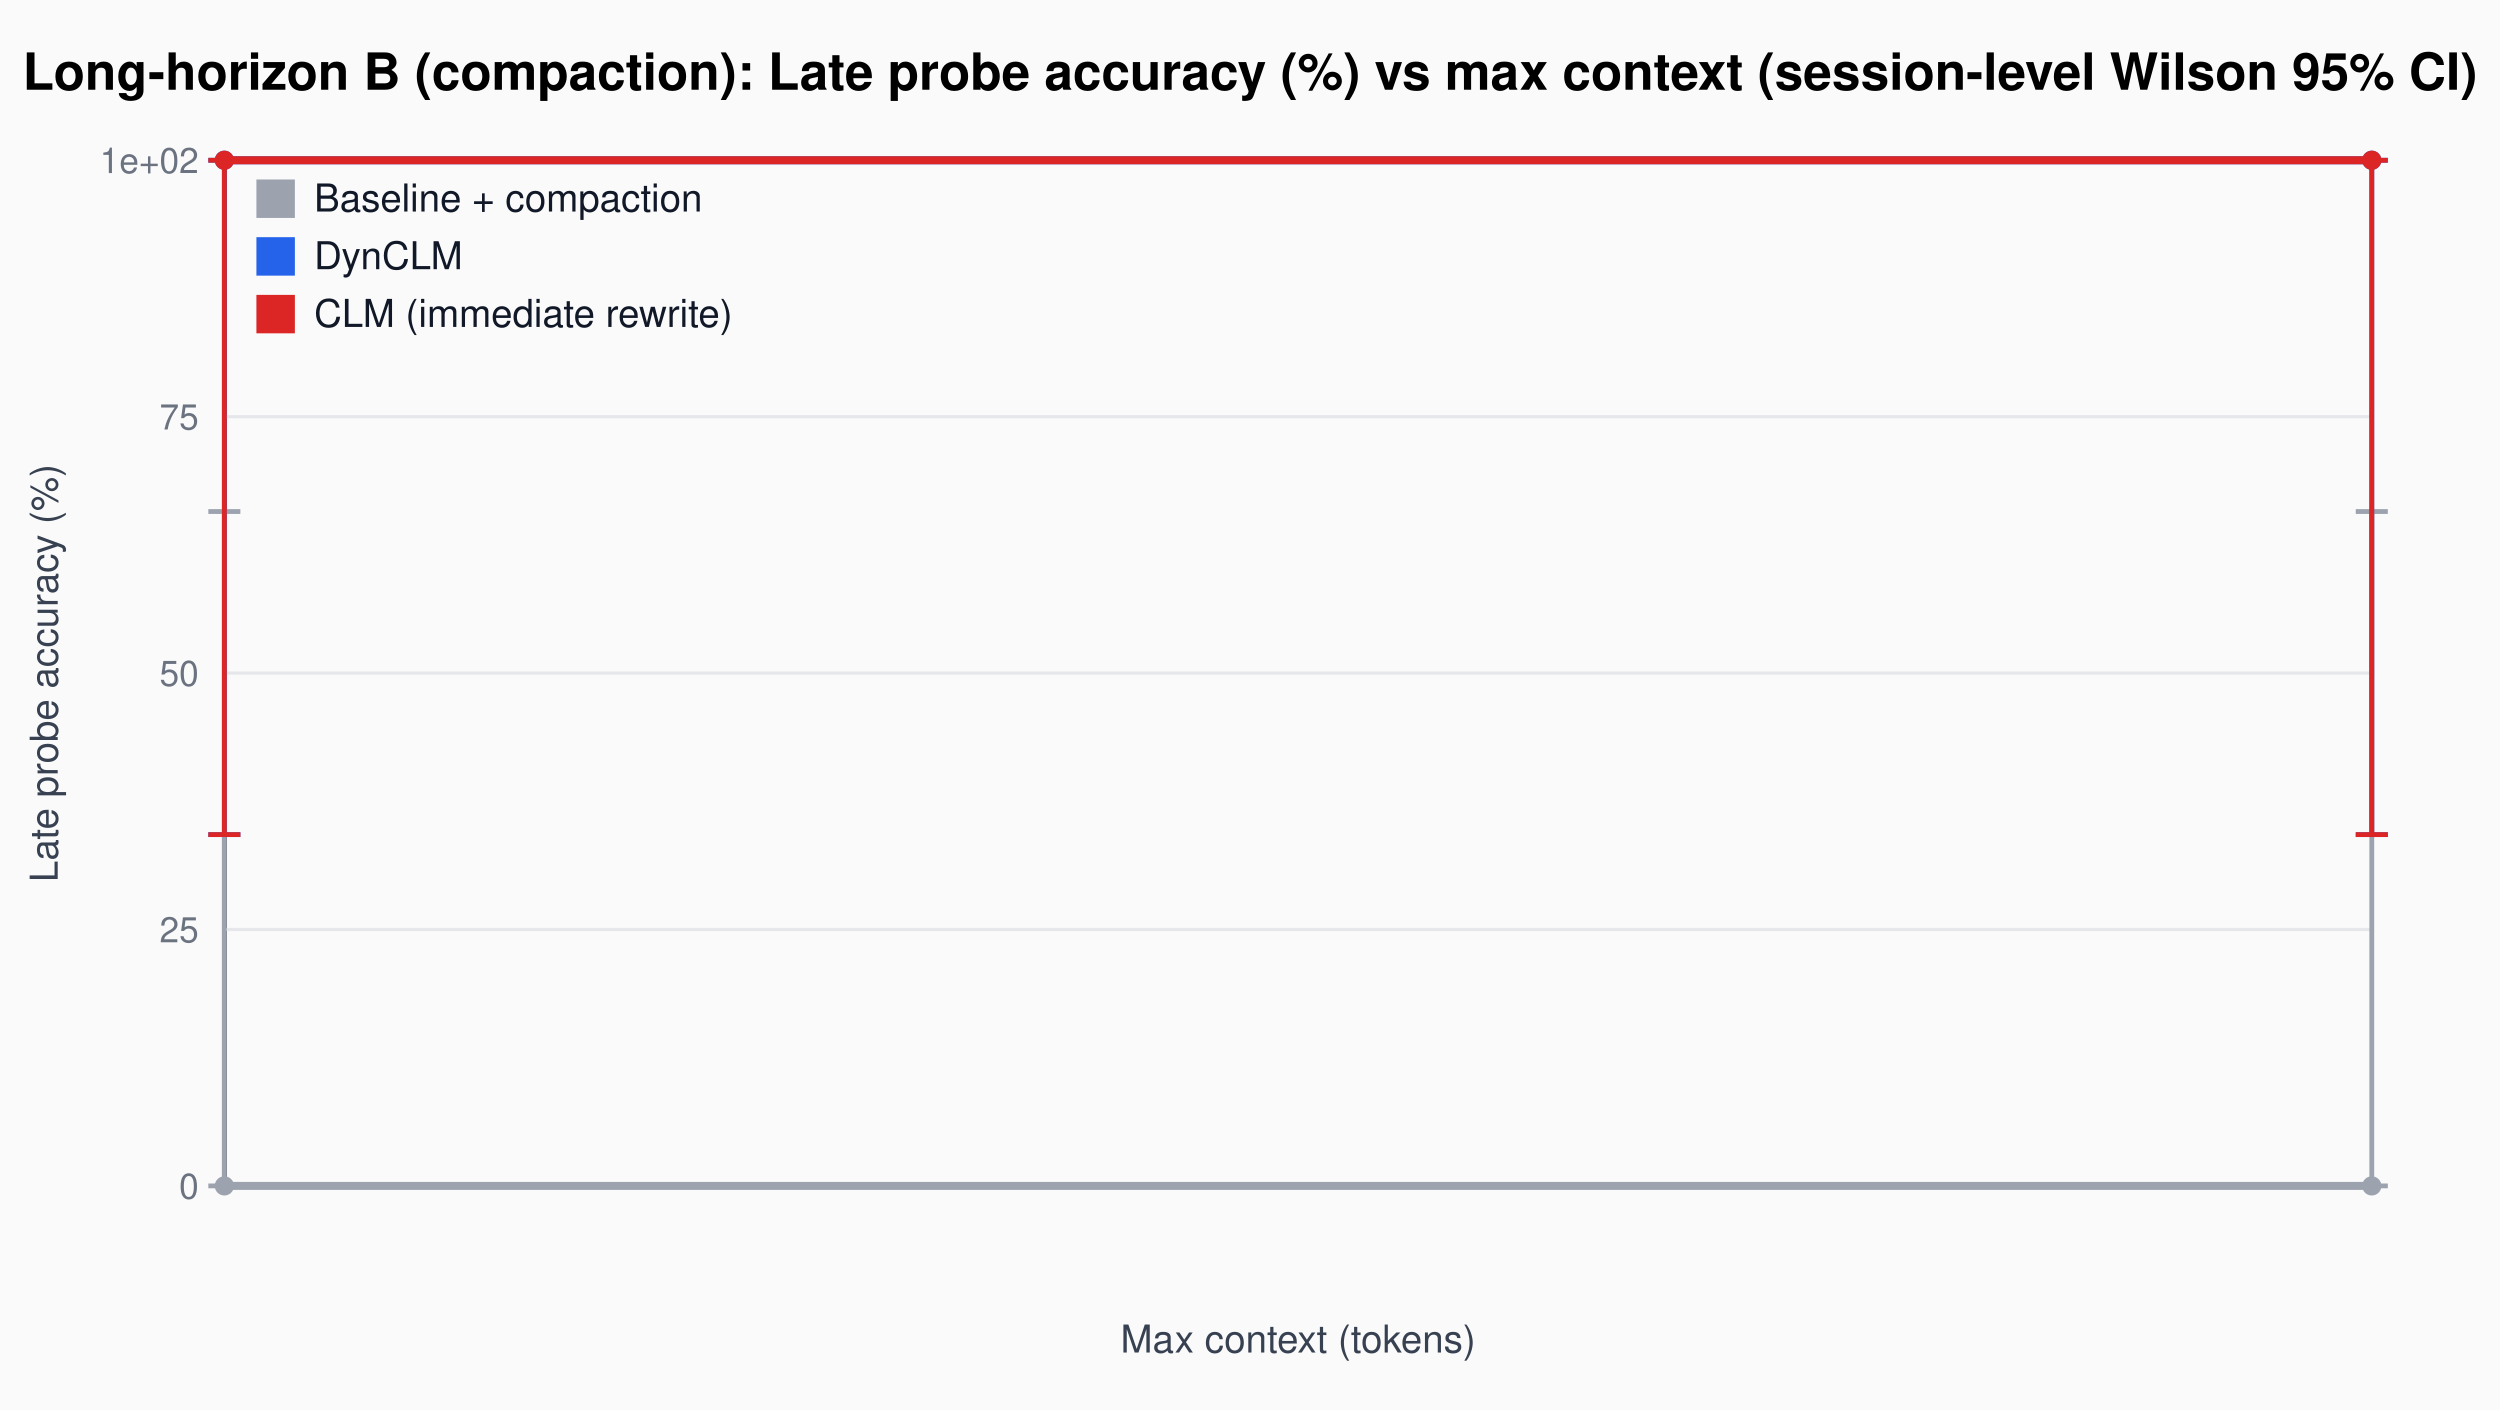
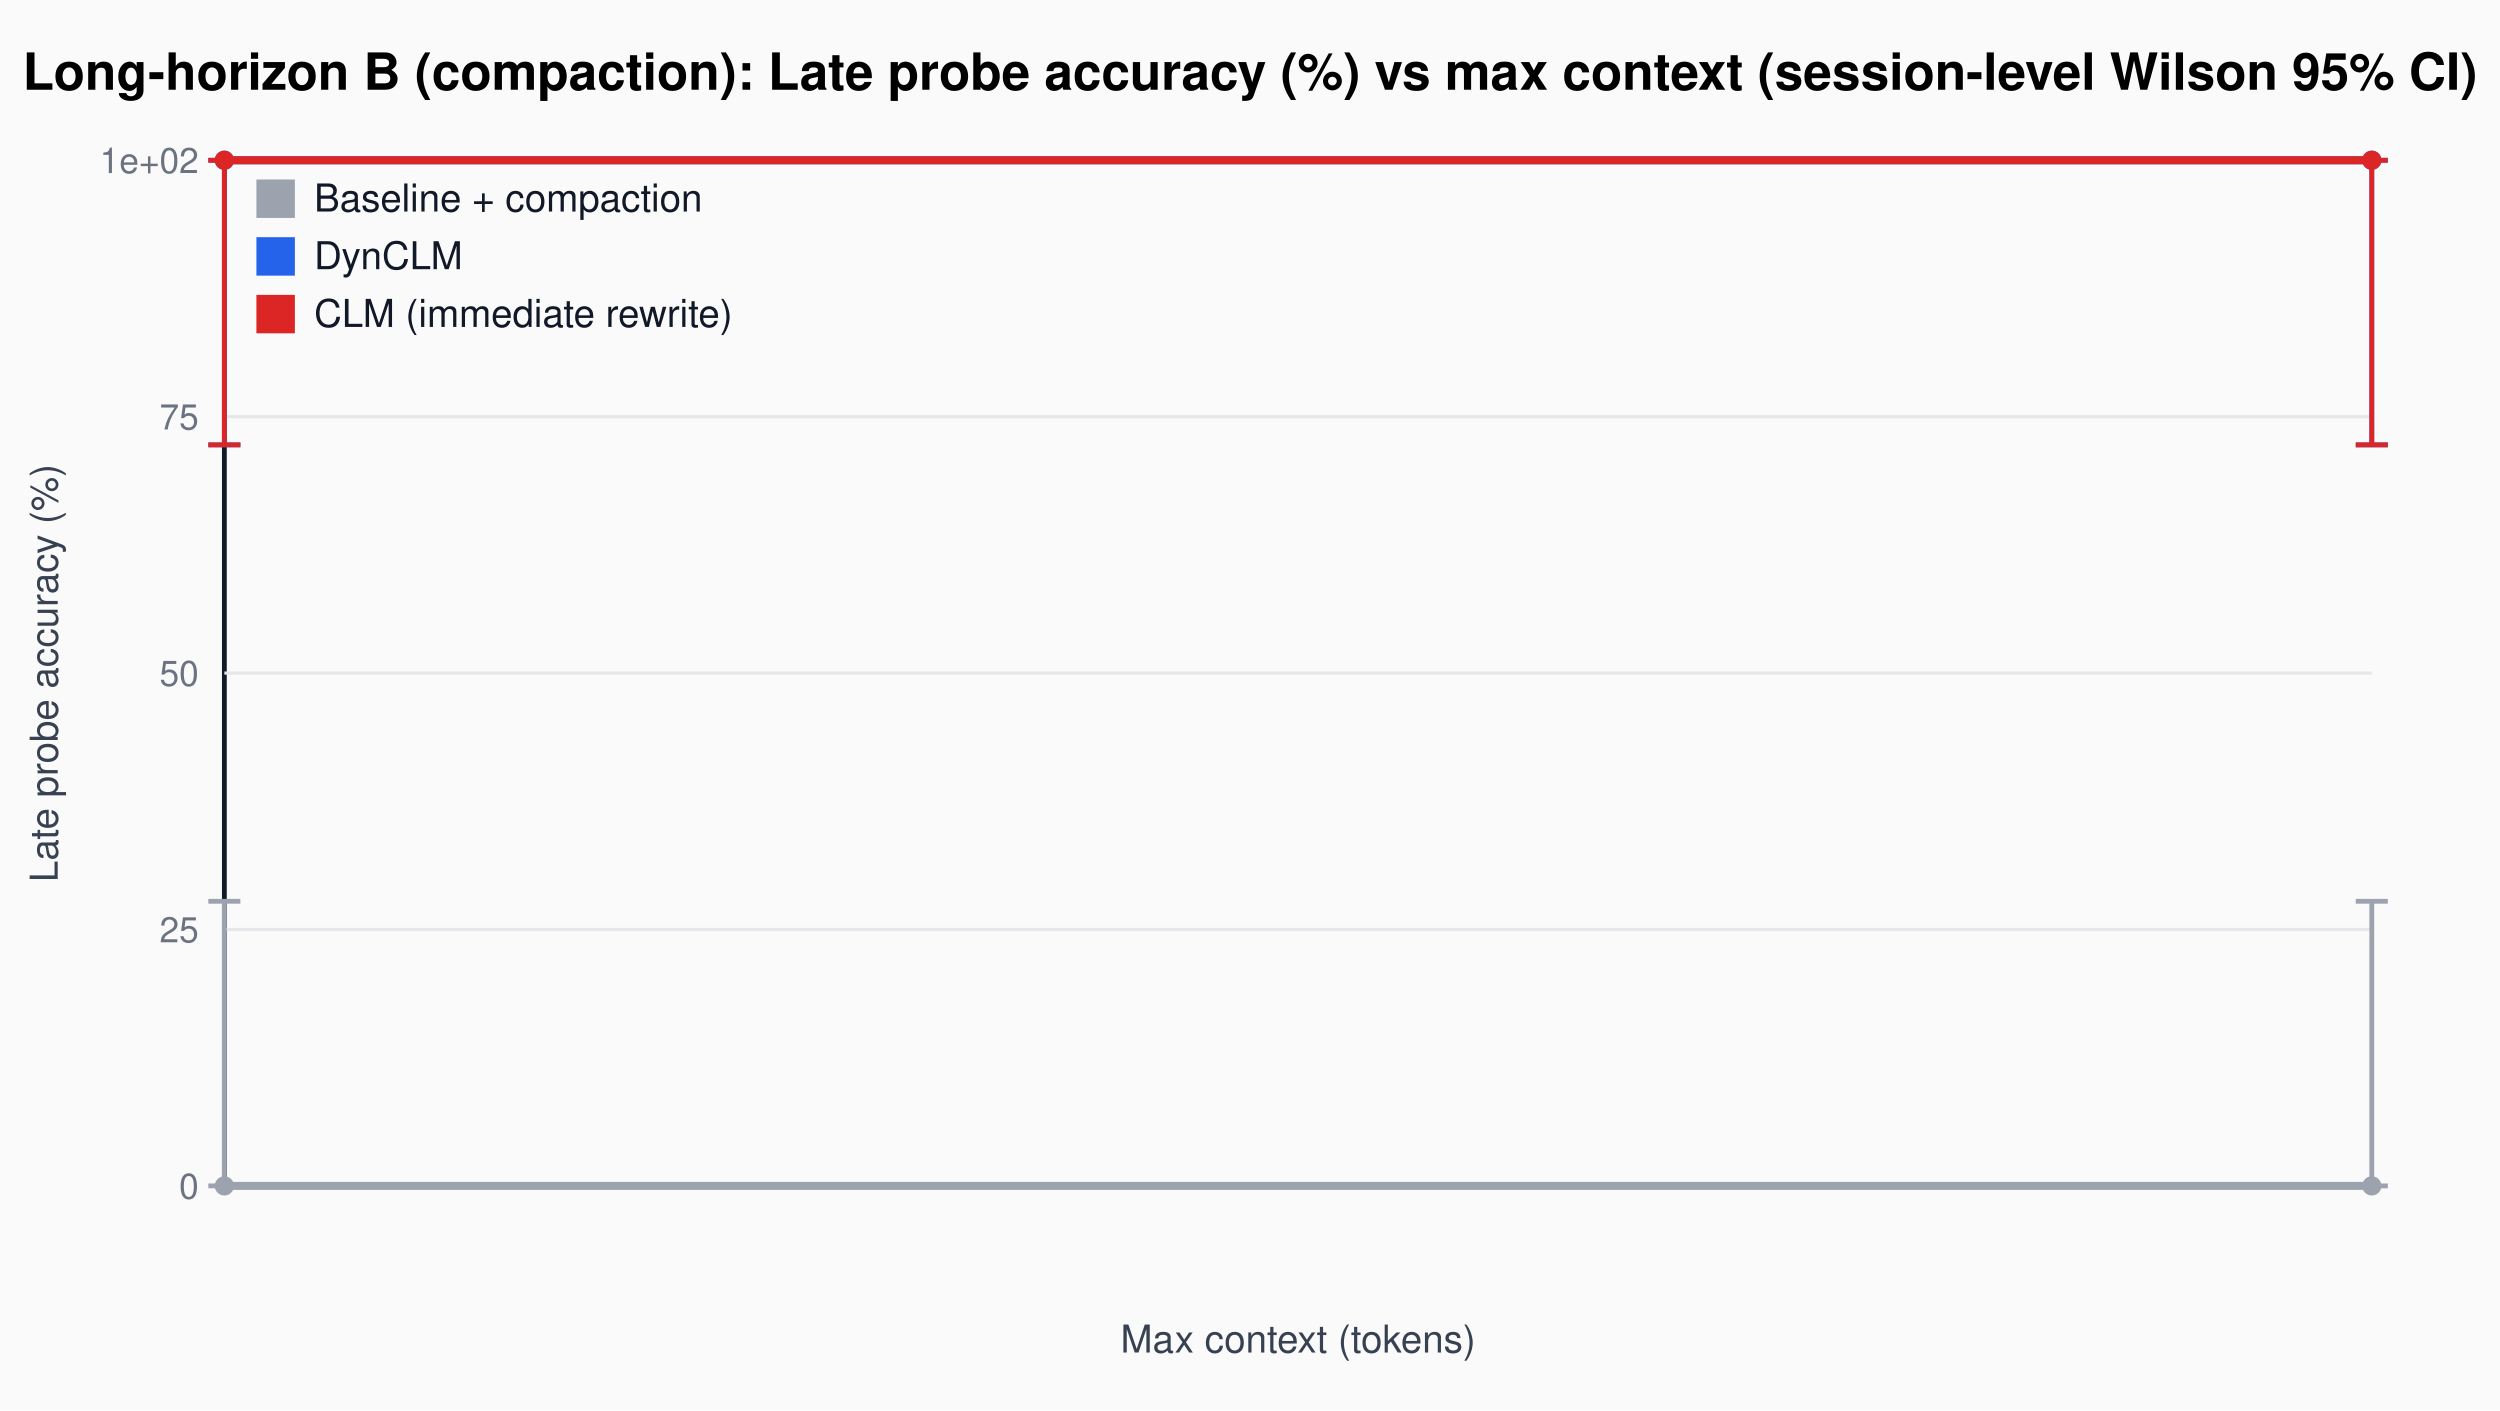
<svg xmlns="http://www.w3.org/2000/svg" width="780" height="440" viewBox="0 0 780 440">
  <rect width="100%" height="100%" fill="#fafafa" />
  <text x="390.0" y="28" text-anchor="middle" font-family="Helvetica,Arial,sans-serif" font-size="16" font-weight="700">Long-horizon B (compaction): Late probe accuracy (%) vs max context (session-level Wilson 95% CI)</text>
  <text x="18" y="210.0" transform="rotate(-90 18,210.0)" text-anchor="middle" font-family="Helvetica,Arial,sans-serif" font-size="12" fill="#374151">Late probe accuracy (%)</text>
  <text x="405.0" y="422" text-anchor="middle" font-family="Helvetica,Arial,sans-serif" font-size="12" fill="#374151">Max context (tokens)</text>
  <line x1="70" y1="50" x2="70" y2="370" stroke="#111827" stroke-width="1.5" />
  <line x1="70" y1="370" x2="740" y2="370" stroke="#111827" stroke-width="1.5" />
  <line x1="70" y1="50.0" x2="740" y2="50.0" stroke="#e5e7eb" />
  <text x="62" y="54.0" text-anchor="end" font-family="Helvetica,Arial,sans-serif" font-size="11" fill="#6b7280">1e+02</text>
  <line x1="70" y1="130.0" x2="740" y2="130.0" stroke="#e5e7eb" />
  <text x="62" y="134.0" text-anchor="end" font-family="Helvetica,Arial,sans-serif" font-size="11" fill="#6b7280">75</text>
  <line x1="70" y1="210.0" x2="740" y2="210.0" stroke="#e5e7eb" />
  <text x="62" y="214.0" text-anchor="end" font-family="Helvetica,Arial,sans-serif" font-size="11" fill="#6b7280">50</text>
  <line x1="70" y1="290.0" x2="740" y2="290.0" stroke="#e5e7eb" />
  <text x="62" y="294.0" text-anchor="end" font-family="Helvetica,Arial,sans-serif" font-size="11" fill="#6b7280">25</text>
  <line x1="70" y1="370.0" x2="740" y2="370.0" stroke="#e5e7eb" />
  <text x="62" y="374.0" text-anchor="end" font-family="Helvetica,Arial,sans-serif" font-size="11" fill="#6b7280">0</text>
  <path d="M 70.0,370.0 L 740.0,370.0" fill="none" stroke="#9ca3af" stroke-width="2.5" />
  <circle cx="70.0" cy="370.0" r="3" fill="#9ca3af" />
  <circle cx="740.0" cy="370.0" r="3" fill="#9ca3af" />
-   <line x1="70.0" y1="370.0" x2="70.0" y2="159.6" stroke="#9ca3af" stroke-width="1.5" />
+   <line x1="70.0" y1="370.0" x2="70.0" y2="281.2" stroke="#9ca3af" stroke-width="1.5" />
  <line x1="65.0" y1="370.0" x2="75.0" y2="370.0" stroke="#9ca3af" stroke-width="1.5" />
-   <line x1="65.0" y1="159.6" x2="75.0" y2="159.6" stroke="#9ca3af" stroke-width="1.5" />
-   <line x1="740.0" y1="370.0" x2="740.0" y2="159.6" stroke="#9ca3af" stroke-width="1.5" />
+   <line x1="65.0" y1="281.2" x2="75.0" y2="281.2" stroke="#9ca3af" stroke-width="1.5" />
+   <line x1="740.0" y1="370.0" x2="740.0" y2="281.2" stroke="#9ca3af" stroke-width="1.5" />
  <line x1="735.0" y1="370.0" x2="745.0" y2="370.0" stroke="#9ca3af" stroke-width="1.5" />
-   <line x1="735.0" y1="159.6" x2="745.0" y2="159.6" stroke="#9ca3af" stroke-width="1.5" />
+   <line x1="735.0" y1="281.2" x2="745.0" y2="281.2" stroke="#9ca3af" stroke-width="1.5" />
  <rect x="80" y="56" width="12" height="12" fill="#9ca3af" />
  <text x="98" y="66" font-family="Helvetica,Arial,sans-serif" font-size="12" fill="#111827">Baseline + compaction</text>
  <path d="M 70.0,50.0 L 740.0,50.0" fill="none" stroke="#2563eb" stroke-width="2.5" />
  <circle cx="70.0" cy="50.0" r="3" fill="#2563eb" />
  <circle cx="740.0" cy="50.0" r="3" fill="#2563eb" />
-   <line x1="70.0" y1="260.4" x2="70.0" y2="50.0" stroke="#2563eb" stroke-width="1.5" />
-   <line x1="65.0" y1="260.4" x2="75.0" y2="260.4" stroke="#2563eb" stroke-width="1.5" />
+   <line x1="70.0" y1="138.8" x2="70.0" y2="50.0" stroke="#2563eb" stroke-width="1.5" />
+   <line x1="65.0" y1="138.8" x2="75.0" y2="138.8" stroke="#2563eb" stroke-width="1.5" />
  <line x1="65.0" y1="50.0" x2="75.0" y2="50.0" stroke="#2563eb" stroke-width="1.5" />
-   <line x1="740.0" y1="260.4" x2="740.0" y2="50.0" stroke="#2563eb" stroke-width="1.5" />
-   <line x1="735.0" y1="260.4" x2="745.0" y2="260.4" stroke="#2563eb" stroke-width="1.5" />
+   <line x1="740.0" y1="138.8" x2="740.0" y2="50.0" stroke="#2563eb" stroke-width="1.5" />
+   <line x1="735.0" y1="138.8" x2="745.0" y2="138.8" stroke="#2563eb" stroke-width="1.5" />
  <line x1="735.0" y1="50.0" x2="745.0" y2="50.0" stroke="#2563eb" stroke-width="1.5" />
  <rect x="80" y="74" width="12" height="12" fill="#2563eb" />
  <text x="98" y="84" font-family="Helvetica,Arial,sans-serif" font-size="12" fill="#111827">DynCLM</text>
  <path d="M 70.0,50.0 L 740.0,50.0" fill="none" stroke="#dc2626" stroke-width="2.5" />
  <circle cx="70.0" cy="50.0" r="3" fill="#dc2626" />
  <circle cx="740.0" cy="50.0" r="3" fill="#dc2626" />
-   <line x1="70.0" y1="260.4" x2="70.0" y2="50.0" stroke="#dc2626" stroke-width="1.5" />
-   <line x1="65.0" y1="260.4" x2="75.0" y2="260.4" stroke="#dc2626" stroke-width="1.5" />
+   <line x1="70.0" y1="138.8" x2="70.0" y2="50.0" stroke="#dc2626" stroke-width="1.5" />
+   <line x1="65.0" y1="138.8" x2="75.0" y2="138.8" stroke="#dc2626" stroke-width="1.5" />
  <line x1="65.0" y1="50.0" x2="75.0" y2="50.0" stroke="#dc2626" stroke-width="1.5" />
-   <line x1="740.0" y1="260.4" x2="740.0" y2="50.0" stroke="#dc2626" stroke-width="1.5" />
-   <line x1="735.0" y1="260.4" x2="745.0" y2="260.4" stroke="#dc2626" stroke-width="1.5" />
+   <line x1="740.0" y1="138.8" x2="740.0" y2="50.0" stroke="#dc2626" stroke-width="1.5" />
+   <line x1="735.0" y1="138.8" x2="745.0" y2="138.8" stroke="#dc2626" stroke-width="1.5" />
  <line x1="735.0" y1="50.0" x2="745.0" y2="50.0" stroke="#dc2626" stroke-width="1.5" />
  <rect x="80" y="92" width="12" height="12" fill="#dc2626" />
  <text x="98" y="102" font-family="Helvetica,Arial,sans-serif" font-size="12" fill="#111827">CLM (immediate rewrite)</text>
</svg>
